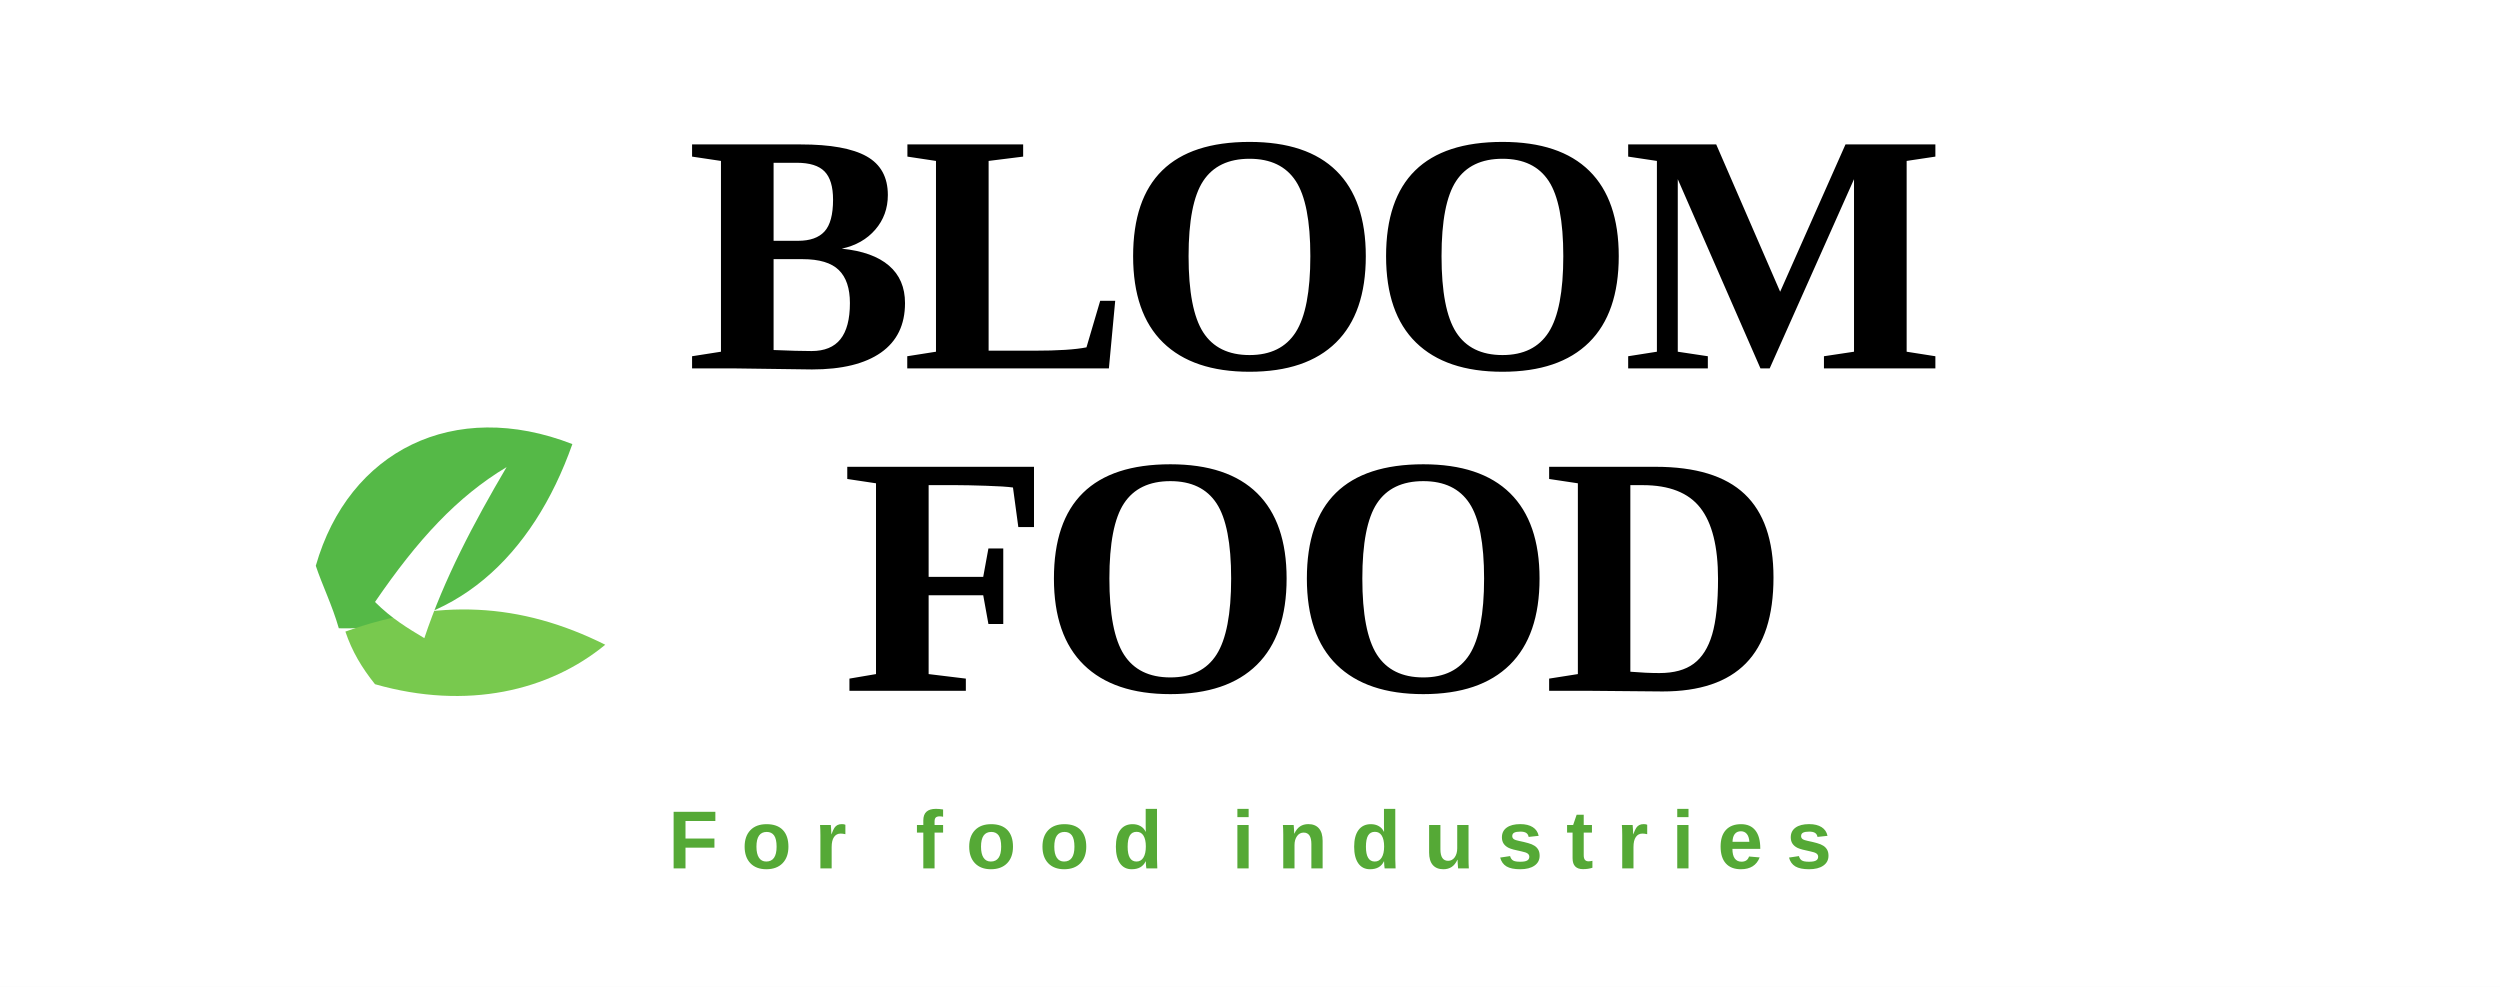
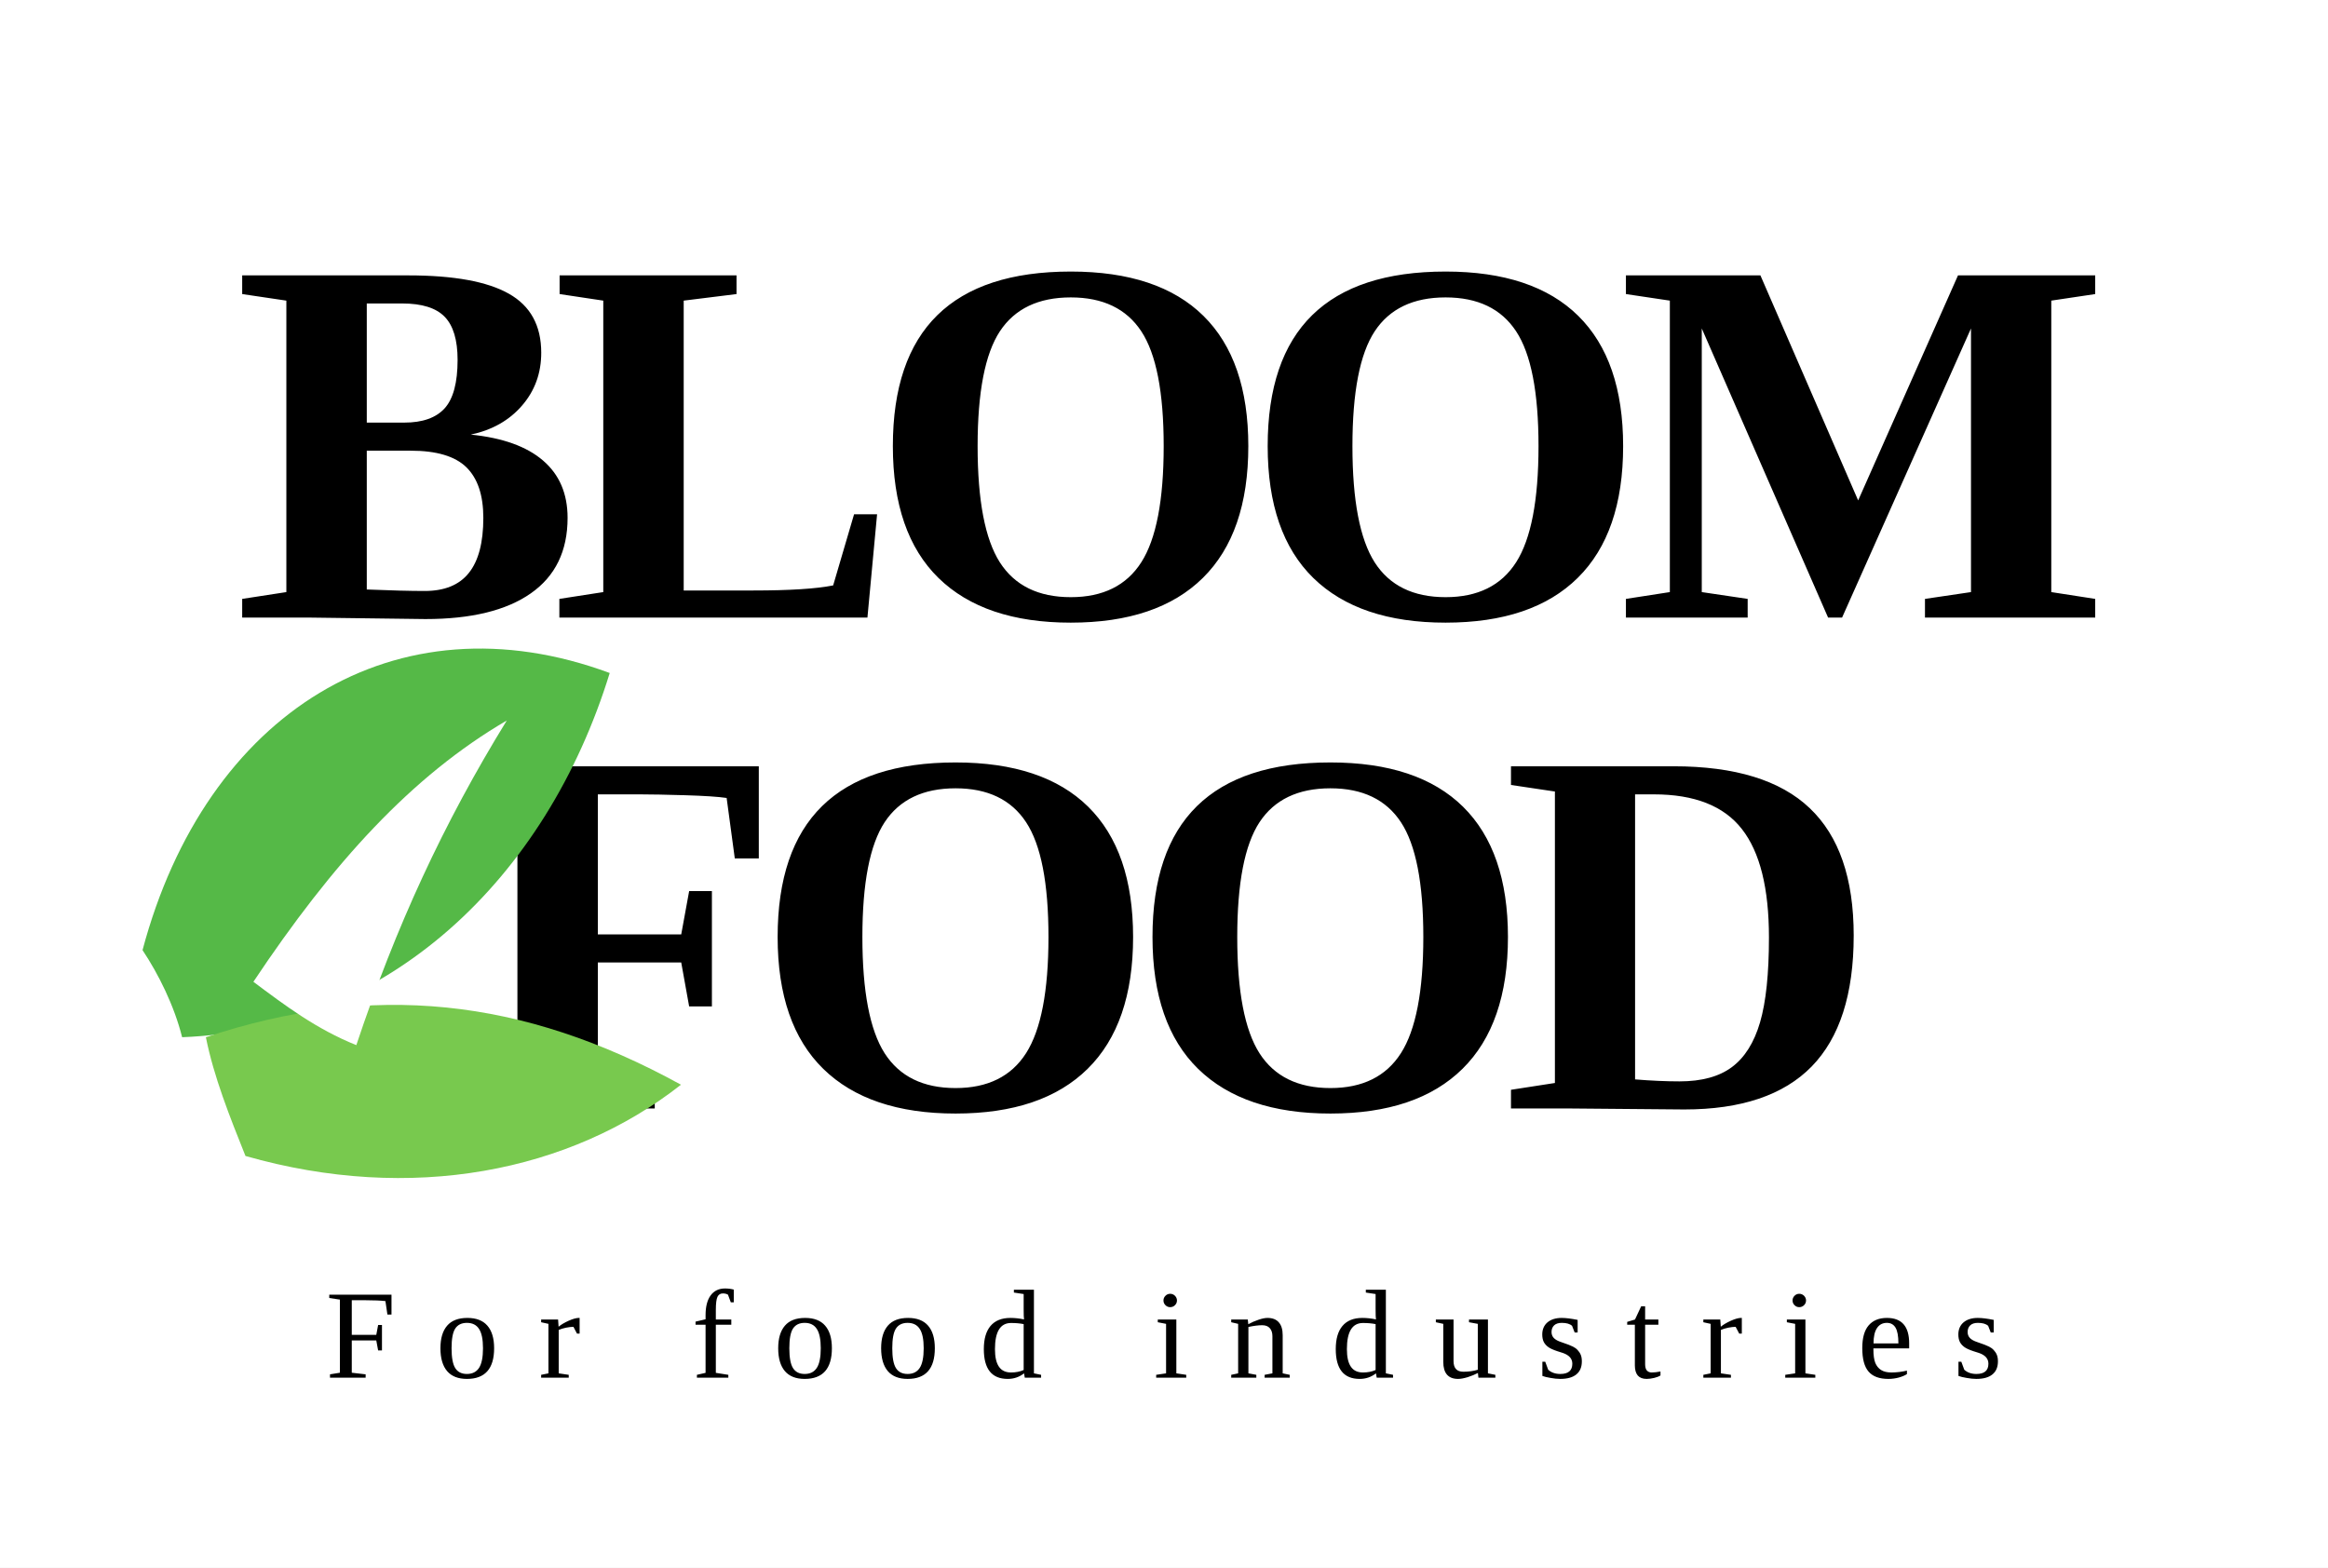
- <svg xmlns="http://www.w3.org/2000/svg" viewBox="0 0 760 300" role="img" aria-labelledby="title desc">
-   <rect width="760" height="300" fill="#fff" />
+ <svg xmlns="http://www.w3.org/2000/svg" viewBox="0 0 294 198" role="img" aria-labelledby="title desc">
+   <rect width="294" height="198" fill="#fff" />
  <g fill="#000" font-family="Bodoni 72, Bodoni MT, Didot, Times New Roman, serif" font-weight="700" text-anchor="middle">
-     <text x="400" y="112" font-size="104" letter-spacing="-4">BLOOM</text>
-     <text x="400" y="210" font-size="104" letter-spacing="-4">FOOD</text>
+     <text x="148" y="78" font-size="66" letter-spacing="-4">BLOOM</text>
+     <text x="148" y="140" font-size="66" letter-spacing="-4">FOOD</text>
  </g>
-   <g transform="translate(96 134)">
-     <path fill="#55B947" d="M0 38C10 3 42-13 78 1C66 35 42 58 7 57C5 50 2 44 0 38Z" />
-     <path fill="#78C94E" d="M9 58C37 48 62 49 88 62C71 76 46 82 18 74C14 69 11 64 9 58Z" />
-     <path fill="#fff" d="M18 49C31 30 43 17 58 8C48 25 39 42 33 60C28 57 23 54 18 49Z" />
+   <g transform="translate(18 82)">
+     <path fill="#55B947" d="M0 38C8 8 32-7 59 3C51 29 31 48 5 49C4 45 2 41 0 38Z" />
+     <path fill="#78C94E" d="M8 49C29 42 48 44 68 55C54 66 34 70 13 64C11 59 9 54 8 49Z" />
+     <path fill="#fff" d="M14 42C24 27 34 16 46 9C38 22 32 35 27 50C22 48 18 45 14 42Z" />
  </g>
-   <text x="380" y="264" fill="#55A936" font-family="Segoe UI, Arial, sans-serif" font-size="25" font-weight="600" letter-spacing="7" text-anchor="middle">For food industries</text>
+   <text x="147" y="174" fill="#000" font-family="Bodoni 72, Bodoni MT, Didot, Times New Roman, serif" font-size="16" font-weight="400" letter-spacing="5" text-anchor="middle">For food industries</text>
</svg>
